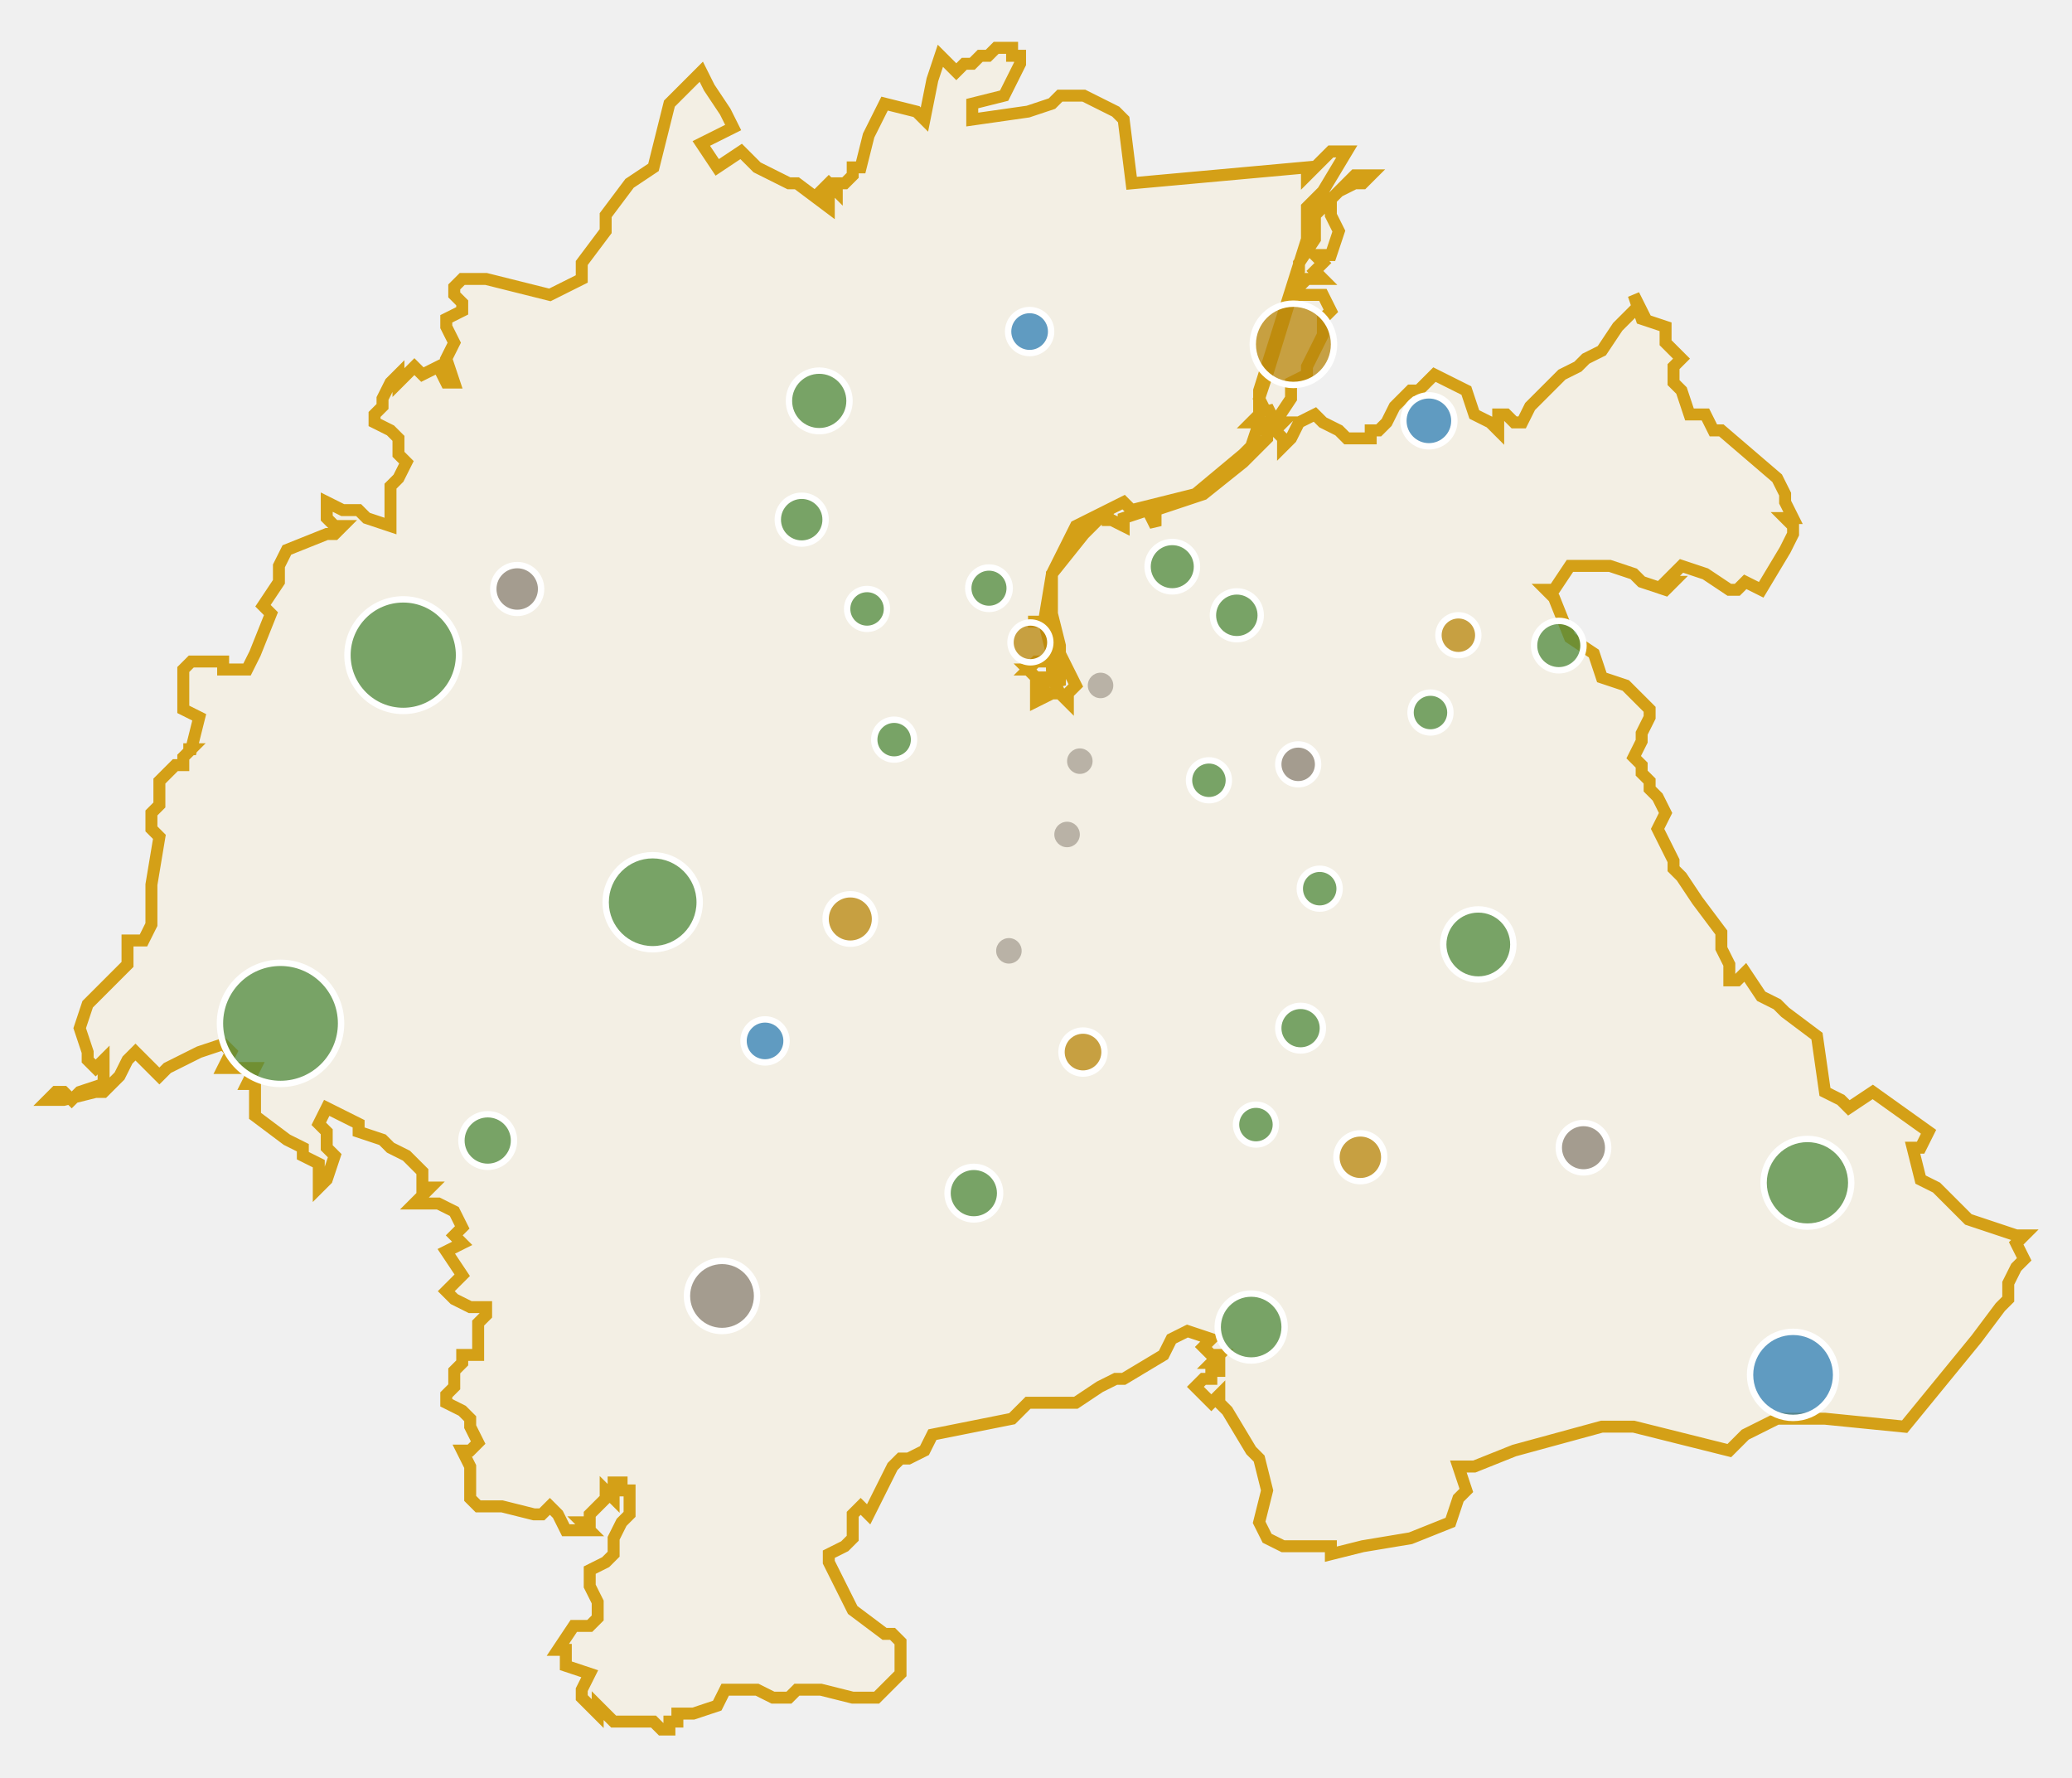
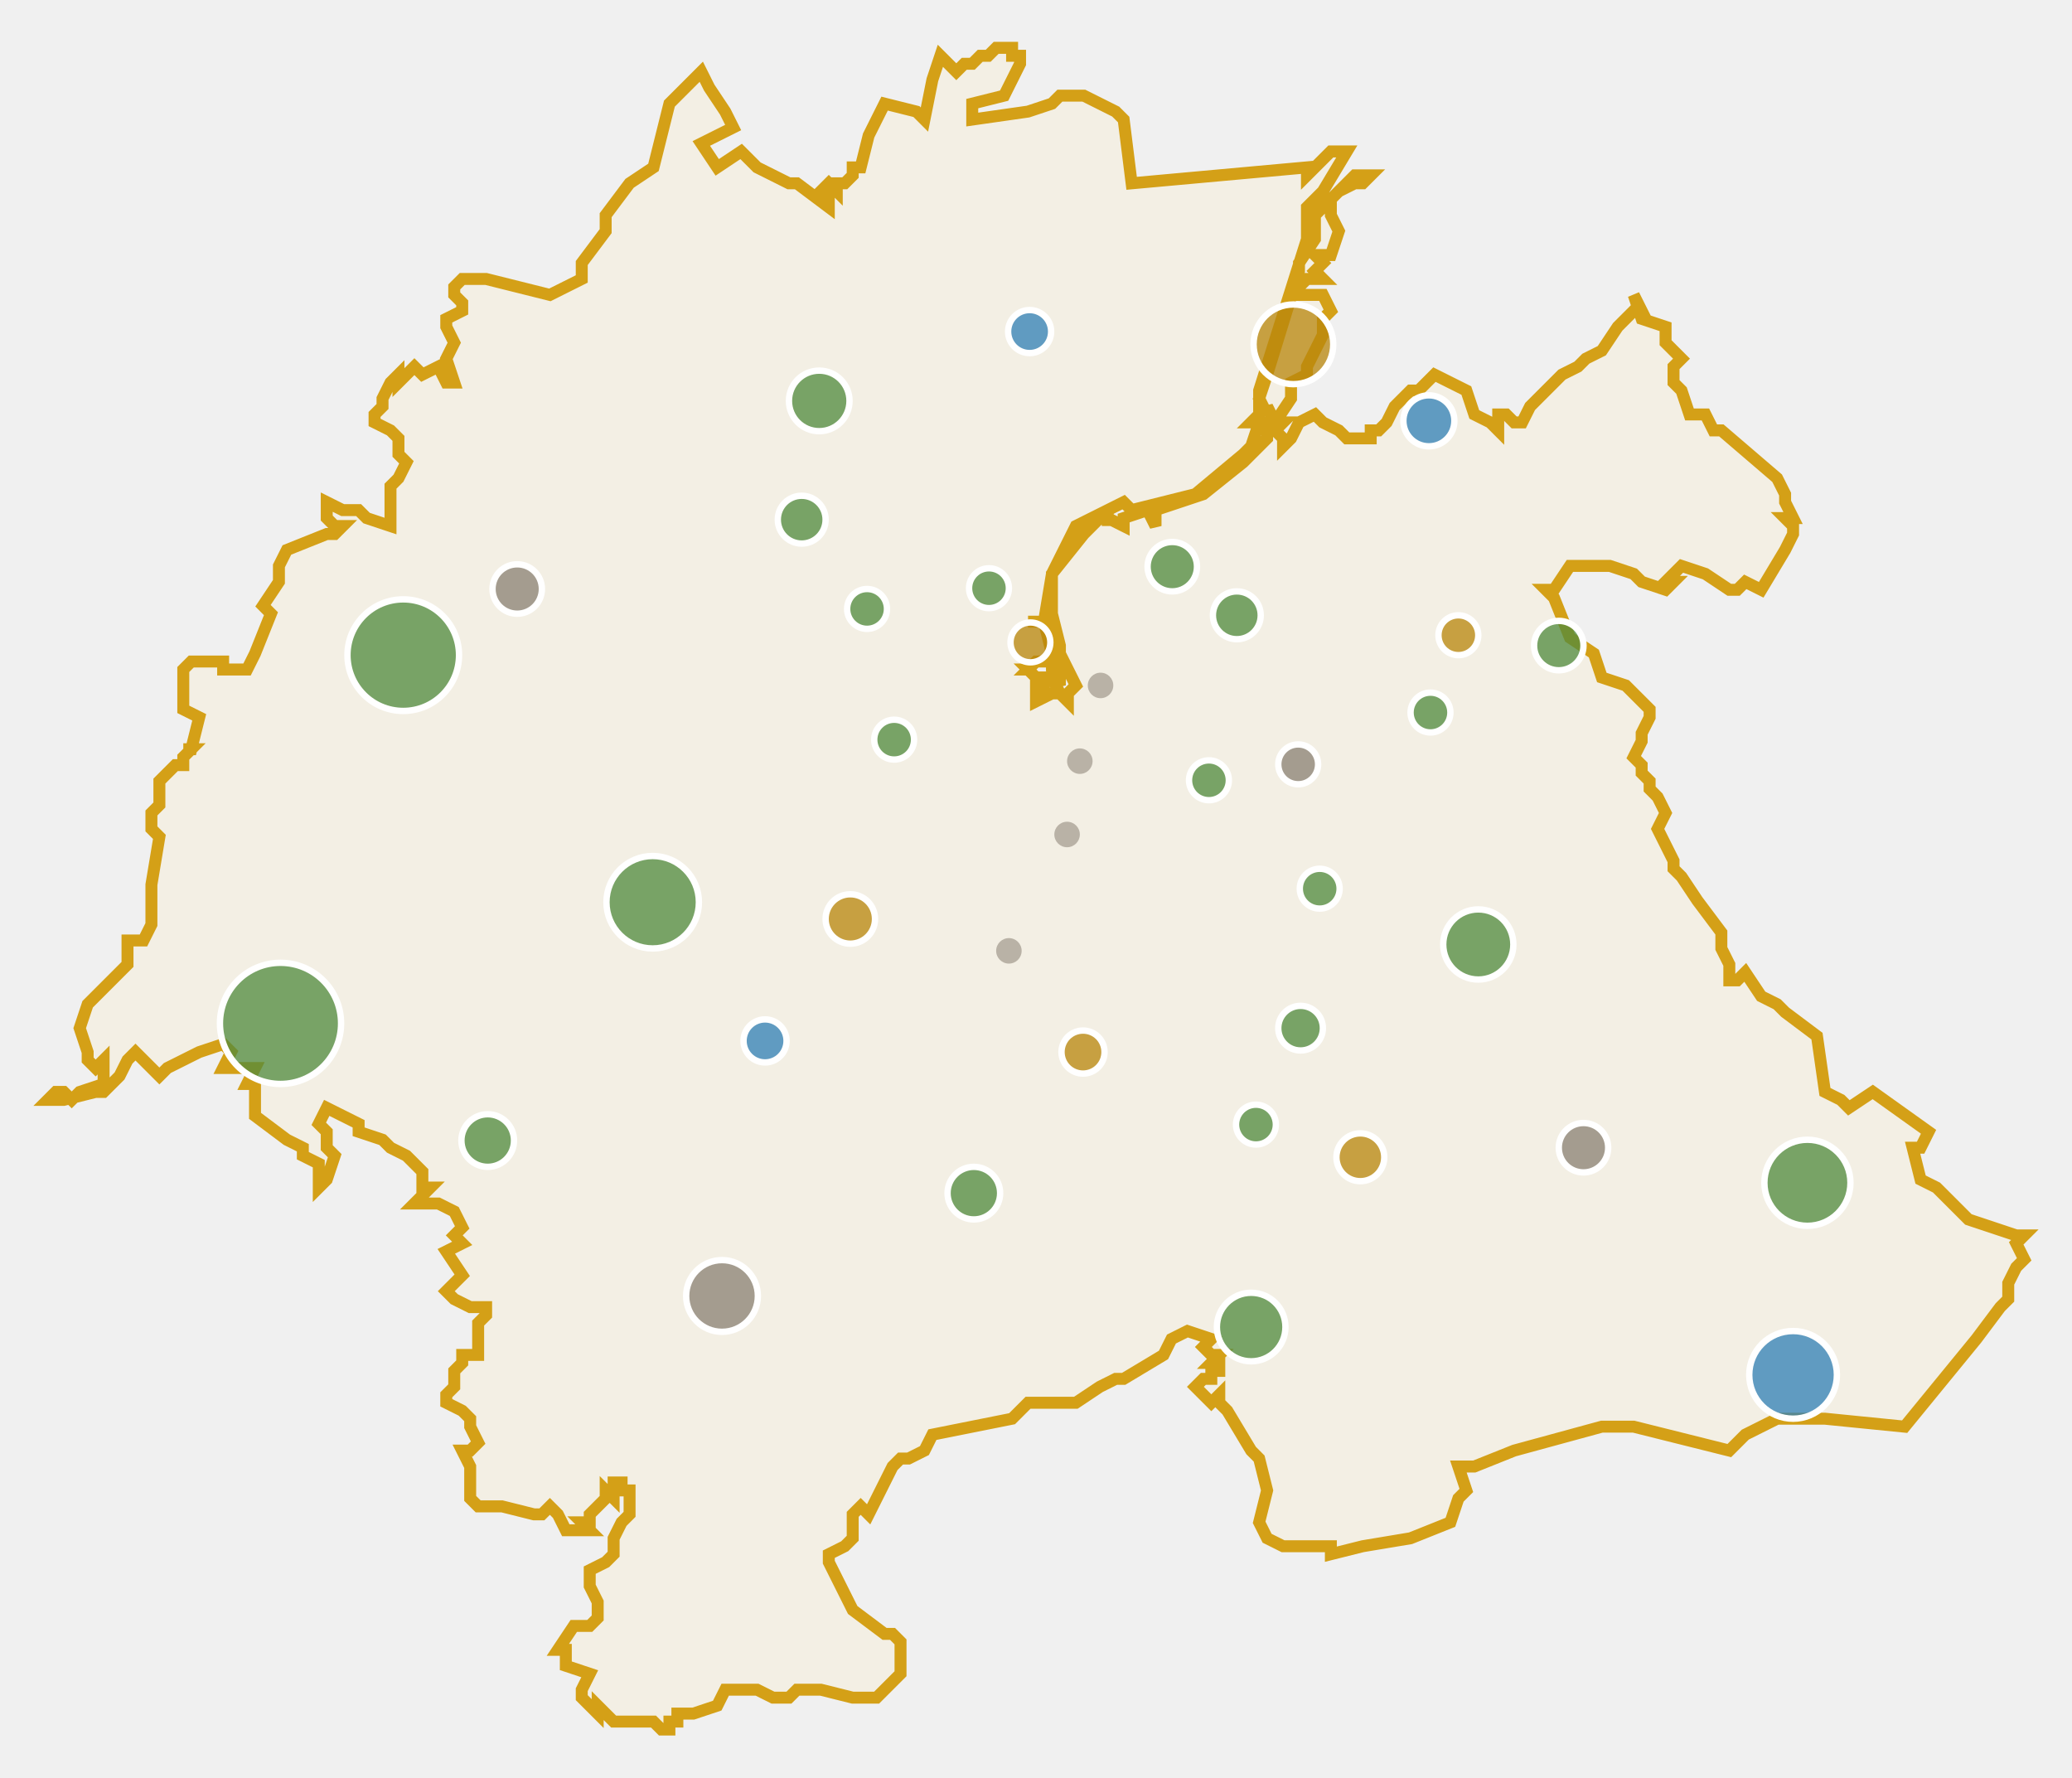
<svg xmlns="http://www.w3.org/2000/svg" viewBox="0 0 260 223" width="260" height="223">
  <path d="M54,149L52,151L55,151L57,152L58,154L57,155L58,156L56,157L58,160L56,162L57,163L59,164L61,164L61,165L60,166L60,170L59,170L58,170L58,171L57,172L57,174L56,175L56,176L58,177L59,178L59,179L60,181L59,182L58,182L59,184L59,188L60,189L61,189L63,189L67,190L68,190L69,189L70,190L71,192L73,192L74,192L73,191L74,191L74,190L75,189L76,188L76,187L77,188L77,187L77,186L78,186L78,187L79,187L79,190L78,191L77,193L77,195L76,196L74,197L74,199L75,201L75,203L74,204L72,204L70,207L71,207L71,209L74,210L73,212L73,213L75,215L75,214L77,216L79,216L82,216L83,217L84,217L84,216L85,216L85,215L86,215L87,215L90,214L91,212L92,212L95,212L97,213L99,213L100,212L103,212L107,213L110,213L112,211L113,210L113,208L113,207L113,206L112,205L111,205L107,202L105,198L104,196L104,195L106,194L107,193L107,192L107,190L108,189L109,190L112,184L113,183L114,183L116,182L117,180L122,179L127,178L129,176L131,176L133,176L135,176L138,174L140,173L141,173L146,170L147,168L149,167L152,168L151,169L152,170L153,170L152,171L153,171L153,172L152,172L152,173L152,172L152,173L151,173L150,174L152,176L153,175L153,176L154,177L157,182L158,183L159,187L158,191L159,193L161,194L164,194L165,194L167,194L167,195L171,194L177,193L182,191L183,188L184,187L183,184L185,184L190,182L201,179L204,179L205,179L209,180L217,182L219,180L223,178L229,178L239,179L248,168L251,164L252,163L252,161L253,159L254,158L253,156L254,155L253,155L247,153L245,151L243,149L241,148L240,144L241,144L242,142L235,137L232,139L231,138L229,137L228,130L224,127L223,126L221,125L219,122L218,123L217,123L217,122L217,121L216,119L216,117L213,113L211,110L210,109L210,108L208,104L209,102L208,100L207,99L207,98L206,97L206,96L205,95L206,93L206,92L207,90L207,89L206,88L205,87L204,86L201,85L200,82L197,80L195,75L194,74L195,74L197,71L202,71L205,72L206,73L209,74L210,73L209,73L211,71L214,72L217,74L218,74L219,73L221,74L224,69L225,67L225,66L224,65L225,65L224,63L224,62L223,60L216,54L215,54L214,52L213,52L212,52L211,49L210,48L210,47L210,46L211,45L210,44L209,43L209,41L206,40L205,37L206,39L205,39L204,40L203,41L201,44L199,45L198,46L196,47L192,51L191,53L190,53L189,52L188,52L188,54L187,53L185,52L184,49L182,48L180,47L179,48L178,49L177,49L176,50L175,51L174,53L173,54L172,54L172,55L170,55L169,55L168,54L166,53L165,52L163,53L162,55L161,56L161,55L160,54L161,53L160,53L162,50L162,48L164,47L164,46L166,42L166,40L167,39L166,37L163,37L163,36L164,35L166,35L165,34L166,33L165,32L166,32L167,32L168,29L167,27L167,25L168,24L170,23L171,23L172,22L171,22L170,22L168,24L165,27L165,30L163,33L163,34L159,47L158,50L159,52L159,51L160,53L159,53L159,54L159,55L156,58L151,62L145,64L145,65L145,66L144,64L141,65L141,66L139,65L139,66L139,65L138,65L136,67L132,72L132,77L133,81L133,82L134,84L135,86L134,87L134,88L134,87L134,88L133,87L132,87L130,88L130,85L129,84L130,84L129,84L130,83L132,83L132,82L131,78L129,78L131,78L132,72L135,66L137,65L139,64L141,63L142,64L150,62L156,57L157,56L158,53L157,53L158,52L158,53L158,49L164,30L164,27L164,26L166,24L169,19L168,19L167,19L164,22L164,21L142,23L141,15L140,14L136,12L133,12L132,13L129,14L122,15L122,13L126,12L128,8L128,7L127,7L127,6L126,6L125,6L124,7L123,7L122,8L121,8L120,9L118,7L117,10L116,15L115,14L111,13L110,15L109,17L108,21L107,21L107,22L106,23L105,23L105,24L104,23L103,24L104,25L104,26L100,23L99,23L95,21L93,19L90,21L88,18L92,16L91,14L89,11L88,9L86,11L84,13L82,21L79,23L76,27L76,29L73,33L73,35L71,36L69,37L65,36L61,35L58,35L57,36L57,37L58,38L58,39L56,40L56,41L57,43L56,45L57,48L56,48L55,46L53,47L52,46L50,48L50,47L49,48L48,50L48,51L47,52L47,53L49,54L50,55L50,57L51,58L50,60L49,61L49,65L49,66L46,65L45,64L43,64L41,63L41,65L42,66L43,66L42,67L41,67L36,69L35,71L35,73L33,76L34,77L32,82L31,84L30,84L29,84L28,84L28,83L27,83L26,83L25,83L24,83L23,84L23,86L23,89L25,90L24,94L23,94L24,94L23,95L23,96L22,96L21,97L20,98L20,101L19,102L19,103L19,104L20,105L19,111L19,113L19,114L19,115L19,116L18,118L16,118L16,121L14,123L13,124L11,126L10,129L11,132L11,133L12,134L13,133L13,134L13,136L10,137L9,138L8,137L7,137L6,138L8,138L12,137L13,137L14,136L15,135L16,133L17,132L19,134L20,135L21,134L23,133L25,132L28,131L29,132L28,134L32,134L31,136L32,136L32,137L32,140L36,143L38,144L38,145L40,146L40,149L41,148L42,145L41,144L41,142L40,141L41,139L45,141L45,142L48,143L49,144L51,145L52,146L53,147L53,149L54,149ZM133,87L132,85L131,85L131,87L133,87ZM133,85L133,83L132,83L132,84L133,86L133,85Z" fill="#f3efe4" stroke="#d4a017" stroke-width="1.5" fill-rule="evenodd" />
  <circle cx="135.5" cy="95.5" r="1.6" fill="#b9b2a6" />
  <circle cx="133.9" cy="104.7" r="1.6" fill="#b9b2a6" />
  <circle cx="112.2" cy="92.8" r="2.5" fill="#4f8a3c" fill-opacity="0.75" stroke="#fff" stroke-width="0.8" />
  <circle cx="151.7" cy="97.9" r="2.5" fill="#4f8a3c" fill-opacity="0.75" stroke="#fff" stroke-width="0.8" />
  <circle cx="129.3" cy="80.6" r="2.5" fill="#b8860b" fill-opacity="0.75" stroke="#fff" stroke-width="0.8" />
  <circle cx="138.1" cy="86" r="1.6" fill="#b9b2a6" />
-   <circle cx="124.1" cy="73.8" r="2.6" fill="#4f8a3c" fill-opacity="0.75" stroke="#fff" stroke-width="0.8" />
+   <circle cx="124.1" cy="73.8" r="2.5" fill="#4f8a3c" fill-opacity="0.75" stroke="#fff" stroke-width="0.8" />
  <circle cx="108.8" cy="76.4" r="2.5" fill="#4f8a3c" fill-opacity="0.75" stroke="#fff" stroke-width="0.8" />
  <circle cx="100.6" cy="65.2" r="3.0" fill="#4f8a3c" fill-opacity="0.75" stroke="#fff" stroke-width="0.8" />
  <circle cx="102.8" cy="50.3" r="3.8" fill="#4f8a3c" fill-opacity="0.75" stroke="#fff" stroke-width="0.8" />
  <circle cx="129.2" cy="41.6" r="2.7" fill="#2f7fb5" fill-opacity="0.75" stroke="#fff" stroke-width="0.8" />
-   <circle cx="162.3" cy="43.2" r="5.1" fill="#b8860b" fill-opacity="0.75" stroke="#fff" stroke-width="0.8" />
+   <circle cx="162.3" cy="43.2" r="5.0" fill="#b8860b" fill-opacity="0.75" stroke="#fff" stroke-width="0.8" />
  <circle cx="147.1" cy="71.1" r="3.1" fill="#4f8a3c" fill-opacity="0.75" stroke="#fff" stroke-width="0.8" />
  <circle cx="155.2" cy="77.2" r="3.0" fill="#4f8a3c" fill-opacity="0.75" stroke="#fff" stroke-width="0.8" />
  <circle cx="179.3" cy="52.8" r="3.2" fill="#2f7fb5" fill-opacity="0.75" stroke="#fff" stroke-width="0.8" />
  <circle cx="183" cy="79.7" r="2.5" fill="#b8860b" fill-opacity="0.75" stroke="#fff" stroke-width="0.8" />
  <circle cx="179.5" cy="89.4" r="2.5" fill="#4f8a3c" fill-opacity="0.75" stroke="#fff" stroke-width="0.8" />
  <circle cx="195.6" cy="81" r="3.1" fill="#4f8a3c" fill-opacity="0.75" stroke="#fff" stroke-width="0.8" />
  <circle cx="162.9" cy="95.9" r="2.5" fill="#8a8073" fill-opacity="0.75" stroke="#fff" stroke-width="0.8" />
  <circle cx="165.6" cy="111.5" r="2.5" fill="#4f8a3c" fill-opacity="0.75" stroke="#fff" stroke-width="0.8" />
  <circle cx="170.7" cy="145.2" r="3.0" fill="#b8860b" fill-opacity="0.75" stroke="#fff" stroke-width="0.8" />
  <circle cx="163.2" cy="129" r="2.8" fill="#4f8a3c" fill-opacity="0.75" stroke="#fff" stroke-width="0.8" />
  <circle cx="185.5" cy="118.5" r="4.4" fill="#4f8a3c" fill-opacity="0.75" stroke="#fff" stroke-width="0.8" />
  <circle cx="198.7" cy="144" r="3.1" fill="#8a8073" fill-opacity="0.75" stroke="#fff" stroke-width="0.8" />
-   <circle cx="226.8" cy="148.4" r="5.5" fill="#4f8a3c" fill-opacity="0.75" stroke="#fff" stroke-width="0.8" />
-   <circle cx="225" cy="172.5" r="5.4" fill="#2f7fb5" fill-opacity="0.75" stroke="#fff" stroke-width="0.8" />
-   <circle cx="157" cy="166.5" r="4.2" fill="#4f8a3c" fill-opacity="0.75" stroke="#fff" stroke-width="0.8" />
+   <circle cx="226.8" cy="148.4" r="5.4" fill="#4f8a3c" fill-opacity="0.75" stroke="#fff" stroke-width="0.8" />
+   <circle cx="225" cy="172.5" r="5.5" fill="#2f7fb5" fill-opacity="0.75" stroke="#fff" stroke-width="0.8" />
+   <circle cx="157" cy="166.5" r="4.3" fill="#4f8a3c" fill-opacity="0.75" stroke="#fff" stroke-width="0.8" />
  <circle cx="135.9" cy="132" r="2.7" fill="#b8860b" fill-opacity="0.75" stroke="#fff" stroke-width="0.8" />
  <circle cx="157.6" cy="141.1" r="2.5" fill="#4f8a3c" fill-opacity="0.75" stroke="#fff" stroke-width="0.8" />
  <circle cx="122.2" cy="149.7" r="3.3" fill="#4f8a3c" fill-opacity="0.75" stroke="#fff" stroke-width="0.8" />
-   <circle cx="90.6" cy="162.6" r="4.4" fill="#8a8073" fill-opacity="0.75" stroke="#fff" stroke-width="0.8" />
+   <circle cx="90.6" cy="162.6" r="4.5" fill="#8a8073" fill-opacity="0.75" stroke="#fff" stroke-width="0.8" />
  <circle cx="126.6" cy="119.3" r="1.6" fill="#b9b2a6" />
  <circle cx="96" cy="130.6" r="2.7" fill="#2f7fb5" fill-opacity="0.75" stroke="#fff" stroke-width="0.8" />
  <circle cx="106.7" cy="115.3" r="3.1" fill="#b8860b" fill-opacity="0.75" stroke="#fff" stroke-width="0.8" />
-   <circle cx="81.9" cy="113.2" r="5.9" fill="#4f8a3c" fill-opacity="0.75" stroke="#fff" stroke-width="0.8" />
+   <circle cx="81.9" cy="113.2" r="5.8" fill="#4f8a3c" fill-opacity="0.75" stroke="#fff" stroke-width="0.8" />
  <circle cx="35.2" cy="128.4" r="7.6" fill="#4f8a3c" fill-opacity="0.75" stroke="#fff" stroke-width="0.8" />
  <circle cx="61.2" cy="143.1" r="3.3" fill="#4f8a3c" fill-opacity="0.75" stroke="#fff" stroke-width="0.8" />
  <circle cx="50.6" cy="82.2" r="7.0" fill="#4f8a3c" fill-opacity="0.75" stroke="#fff" stroke-width="0.8" />
-   <circle cx="64.9" cy="73.9" r="3.0" fill="#8a8073" fill-opacity="0.75" stroke="#fff" stroke-width="0.8" />
+   <circle cx="64.9" cy="73.9" r="3.1" fill="#8a8073" fill-opacity="0.75" stroke="#fff" stroke-width="0.8" />
</svg>
